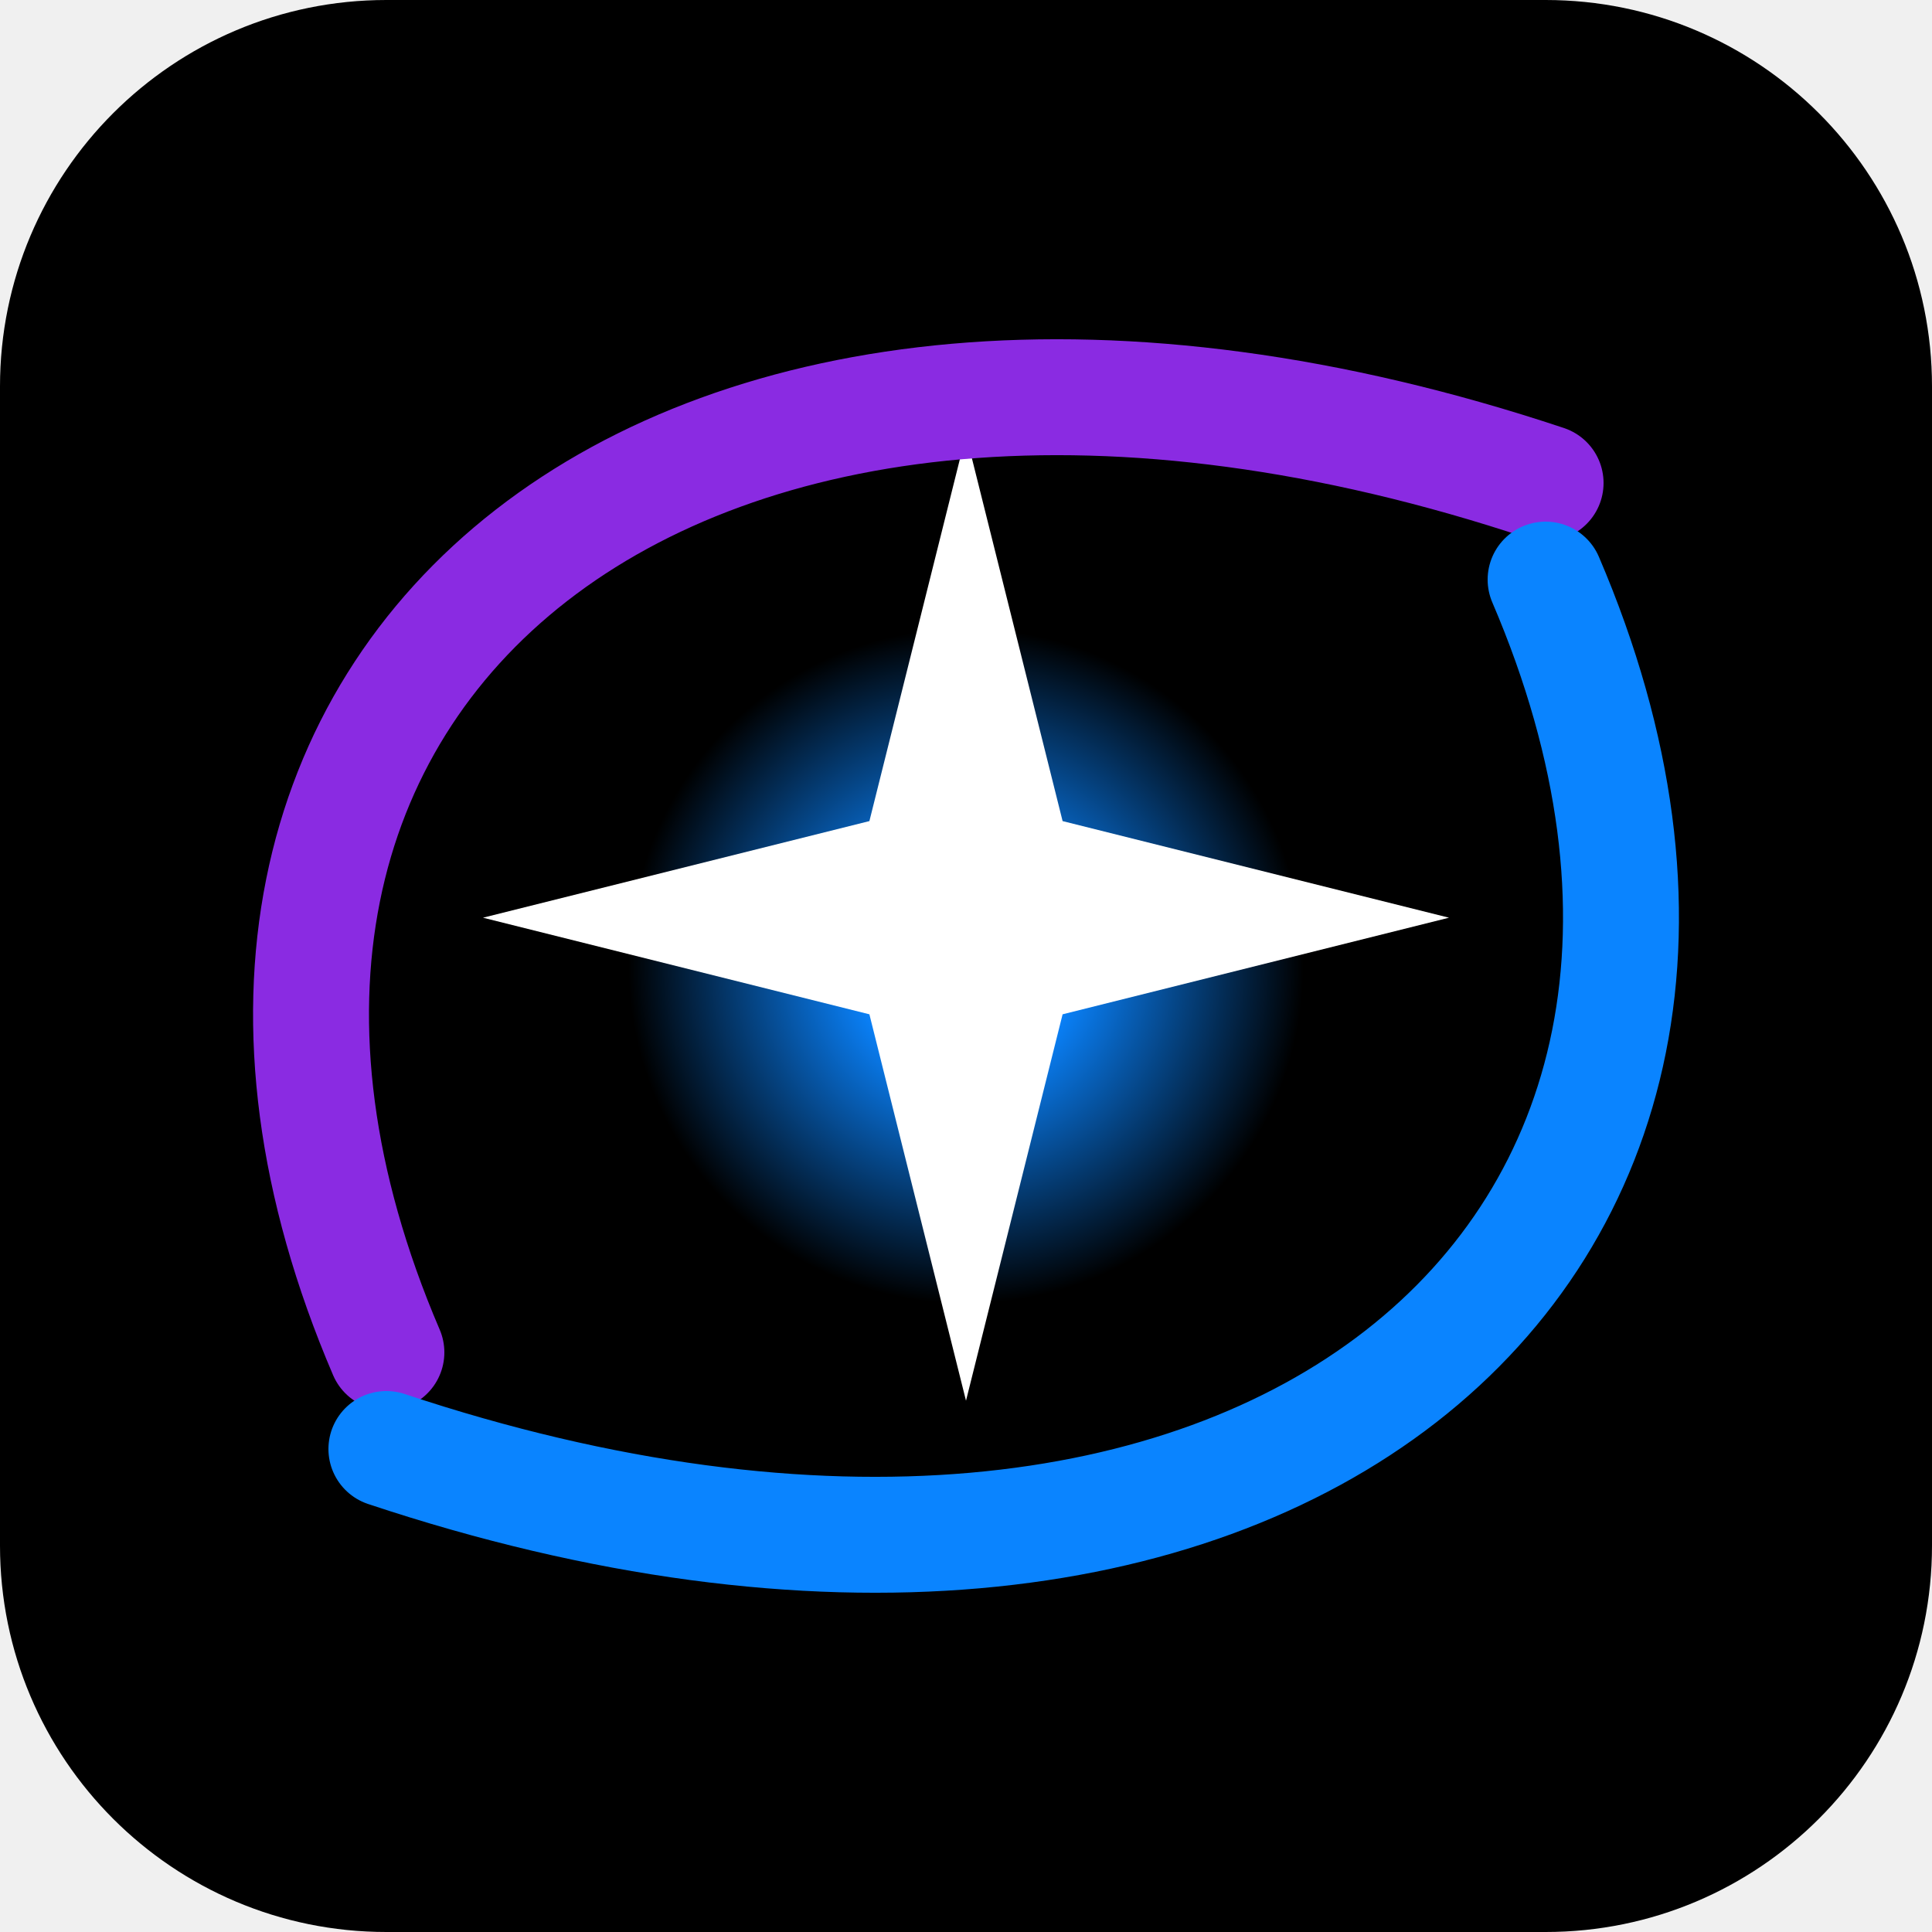
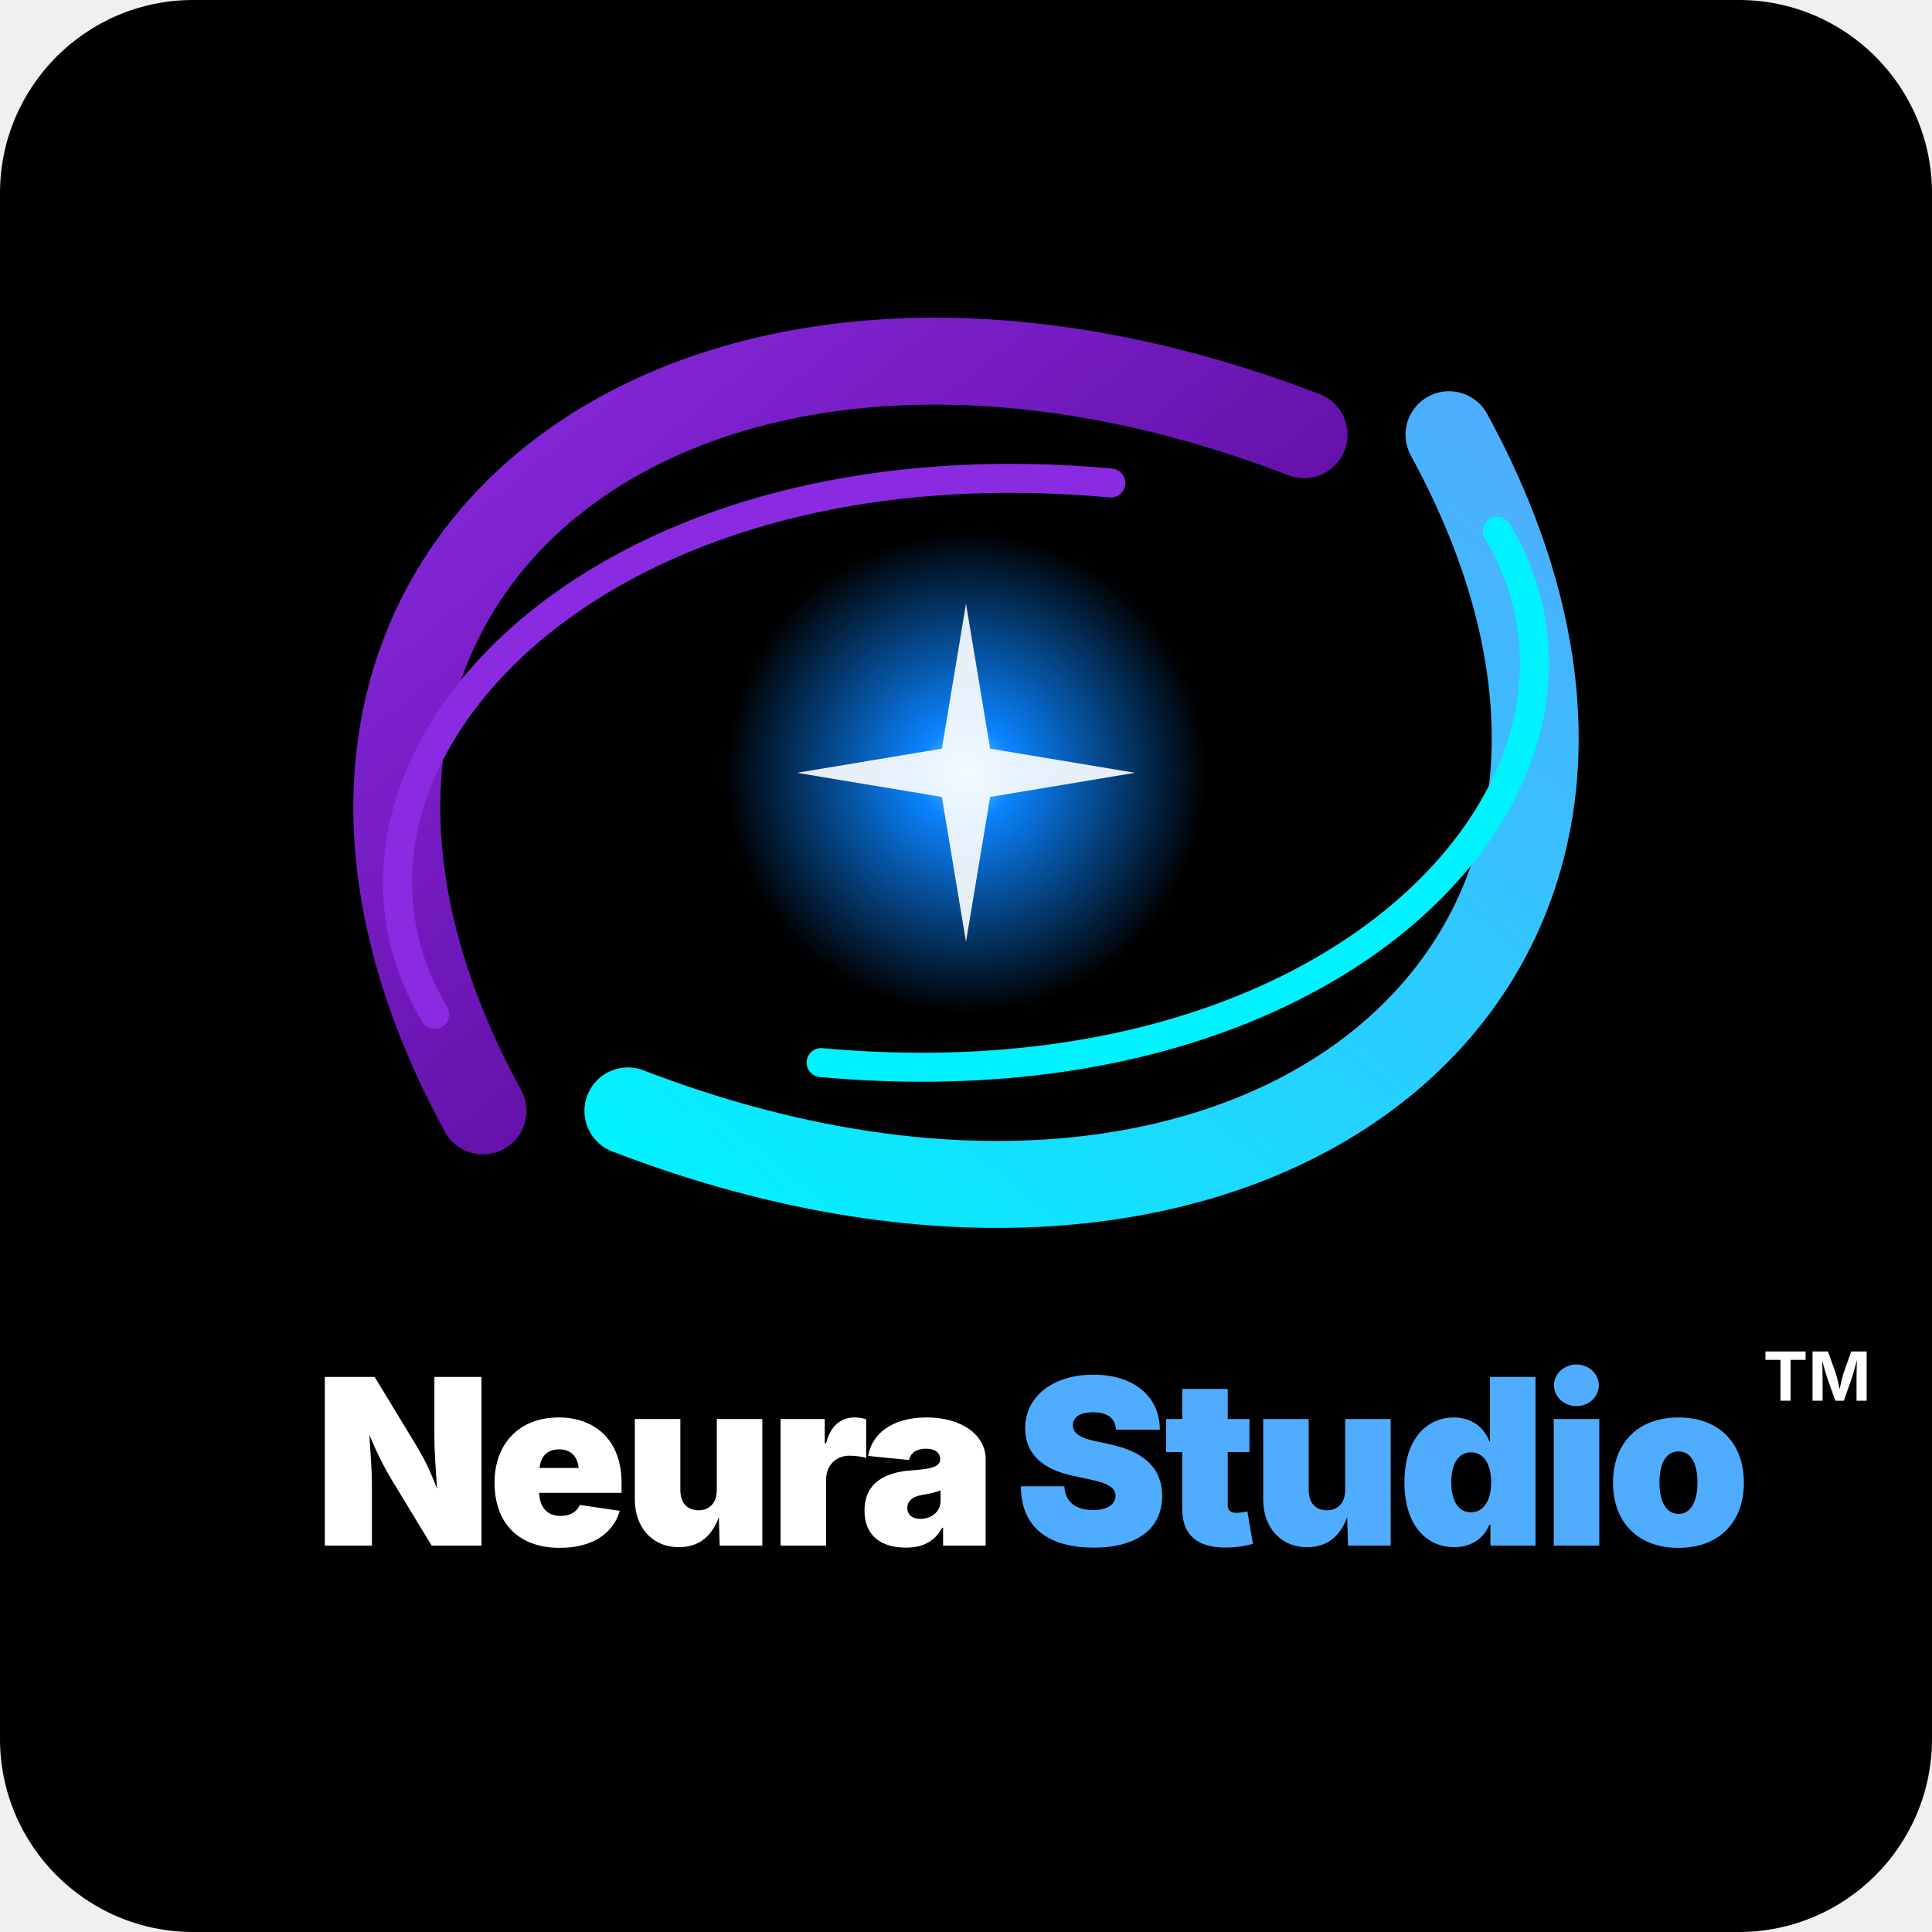
- <svg xmlns="http://www.w3.org/2000/svg" viewBox="0 0 200 200">
+ <svg xmlns="http://www.w3.org/2000/svg" viewBox="0 0 400 400" width="100%" height="100%">
  <defs>
    <radialGradient id="glow" cx="50%" cy="50%" r="50%">
-       <stop offset="0%" stop-color="#ffffff" />
-       <stop offset="30%" stop-color="#0a84ff" />
+       <stop offset="0%" stop-color="#8fd3ff" />
+       <stop offset="20%" stop-color="#0a84ff" />
      <stop offset="100%" stop-color="#000000" />
    </radialGradient>
+     <linearGradient id="ring1" x1="0%" y1="0%" x2="100%" y2="100%">
+       <stop offset="0%" stop-color="#8a2be2" />
+       <stop offset="100%" stop-color="#4b0082" />
+     </linearGradient>
+     <linearGradient id="ring2" x1="0%" y1="100%" x2="100%" y2="0%">
+       <stop offset="0%" stop-color="#00f2fe" />
+       <stop offset="100%" stop-color="#4facfe" />
+     </linearGradient>
  </defs>
-   <rect width="200" height="200" fill="#000000" rx="40" />
-   <circle cx="100" cy="100" r="35" fill="url(#glow)" />
-   <path d="M 100 45 L 110 85 L 150 95 L 110 105 L 100 145 L 90 105 L 50 95 L 90 85 Z" fill="#ffffff" />
-   <path d="M 40 140 C 10 70, 70 20, 160 50" fill="none" stroke="#8a2be2" stroke-width="12" stroke-linecap="round" />
-   <path d="M 160 60 C 190 130, 130 180, 40 150" fill="none" stroke="#0a84ff" stroke-width="12" stroke-linecap="round" />
+   <rect width="400" height="400" fill="#000000" rx="40" />
+   <circle cx="200" cy="160" r="50" fill="url(#glow)" />
+   <path d="M 200 125 L 205 155 L 235 160 L 205 165 L 200 195 L 195 165 L 165 160 L 195 155 Z" fill="#ffffff" opacity="0.9" />
+   <path d="M 100 230 C 40 120, 140 40, 270 90" fill="none" stroke="url(#ring1)" stroke-width="18" stroke-linecap="round" />
+   <path d="M 300 90 C 360 200, 260 280, 130 230" fill="none" stroke="url(#ring2)" stroke-width="18" stroke-linecap="round" />
+   <path d="M 90 210 C 60 160, 120 90, 230 100" fill="none" stroke="#8a2be2" stroke-width="6" stroke-linecap="round" />
+   <path d="M 310 110 C 340 160, 280 230, 170 220" fill="none" stroke="#00f2fe" stroke-width="6" stroke-linecap="round" />
+   <text x="65" y="320" font-family="-apple-system, sans-serif" font-size="48" font-weight="900" fill="#ffffff" letter-spacing="-1">Neura</text>
+   <text x="210" y="320" font-family="-apple-system, sans-serif" font-size="48" font-weight="900" fill="#4facfe" letter-spacing="-1">Studio</text>
+   <text x="365" y="290" font-family="-apple-system, sans-serif" font-size="14" font-weight="bold" fill="#ffffff">TM</text>
</svg>
